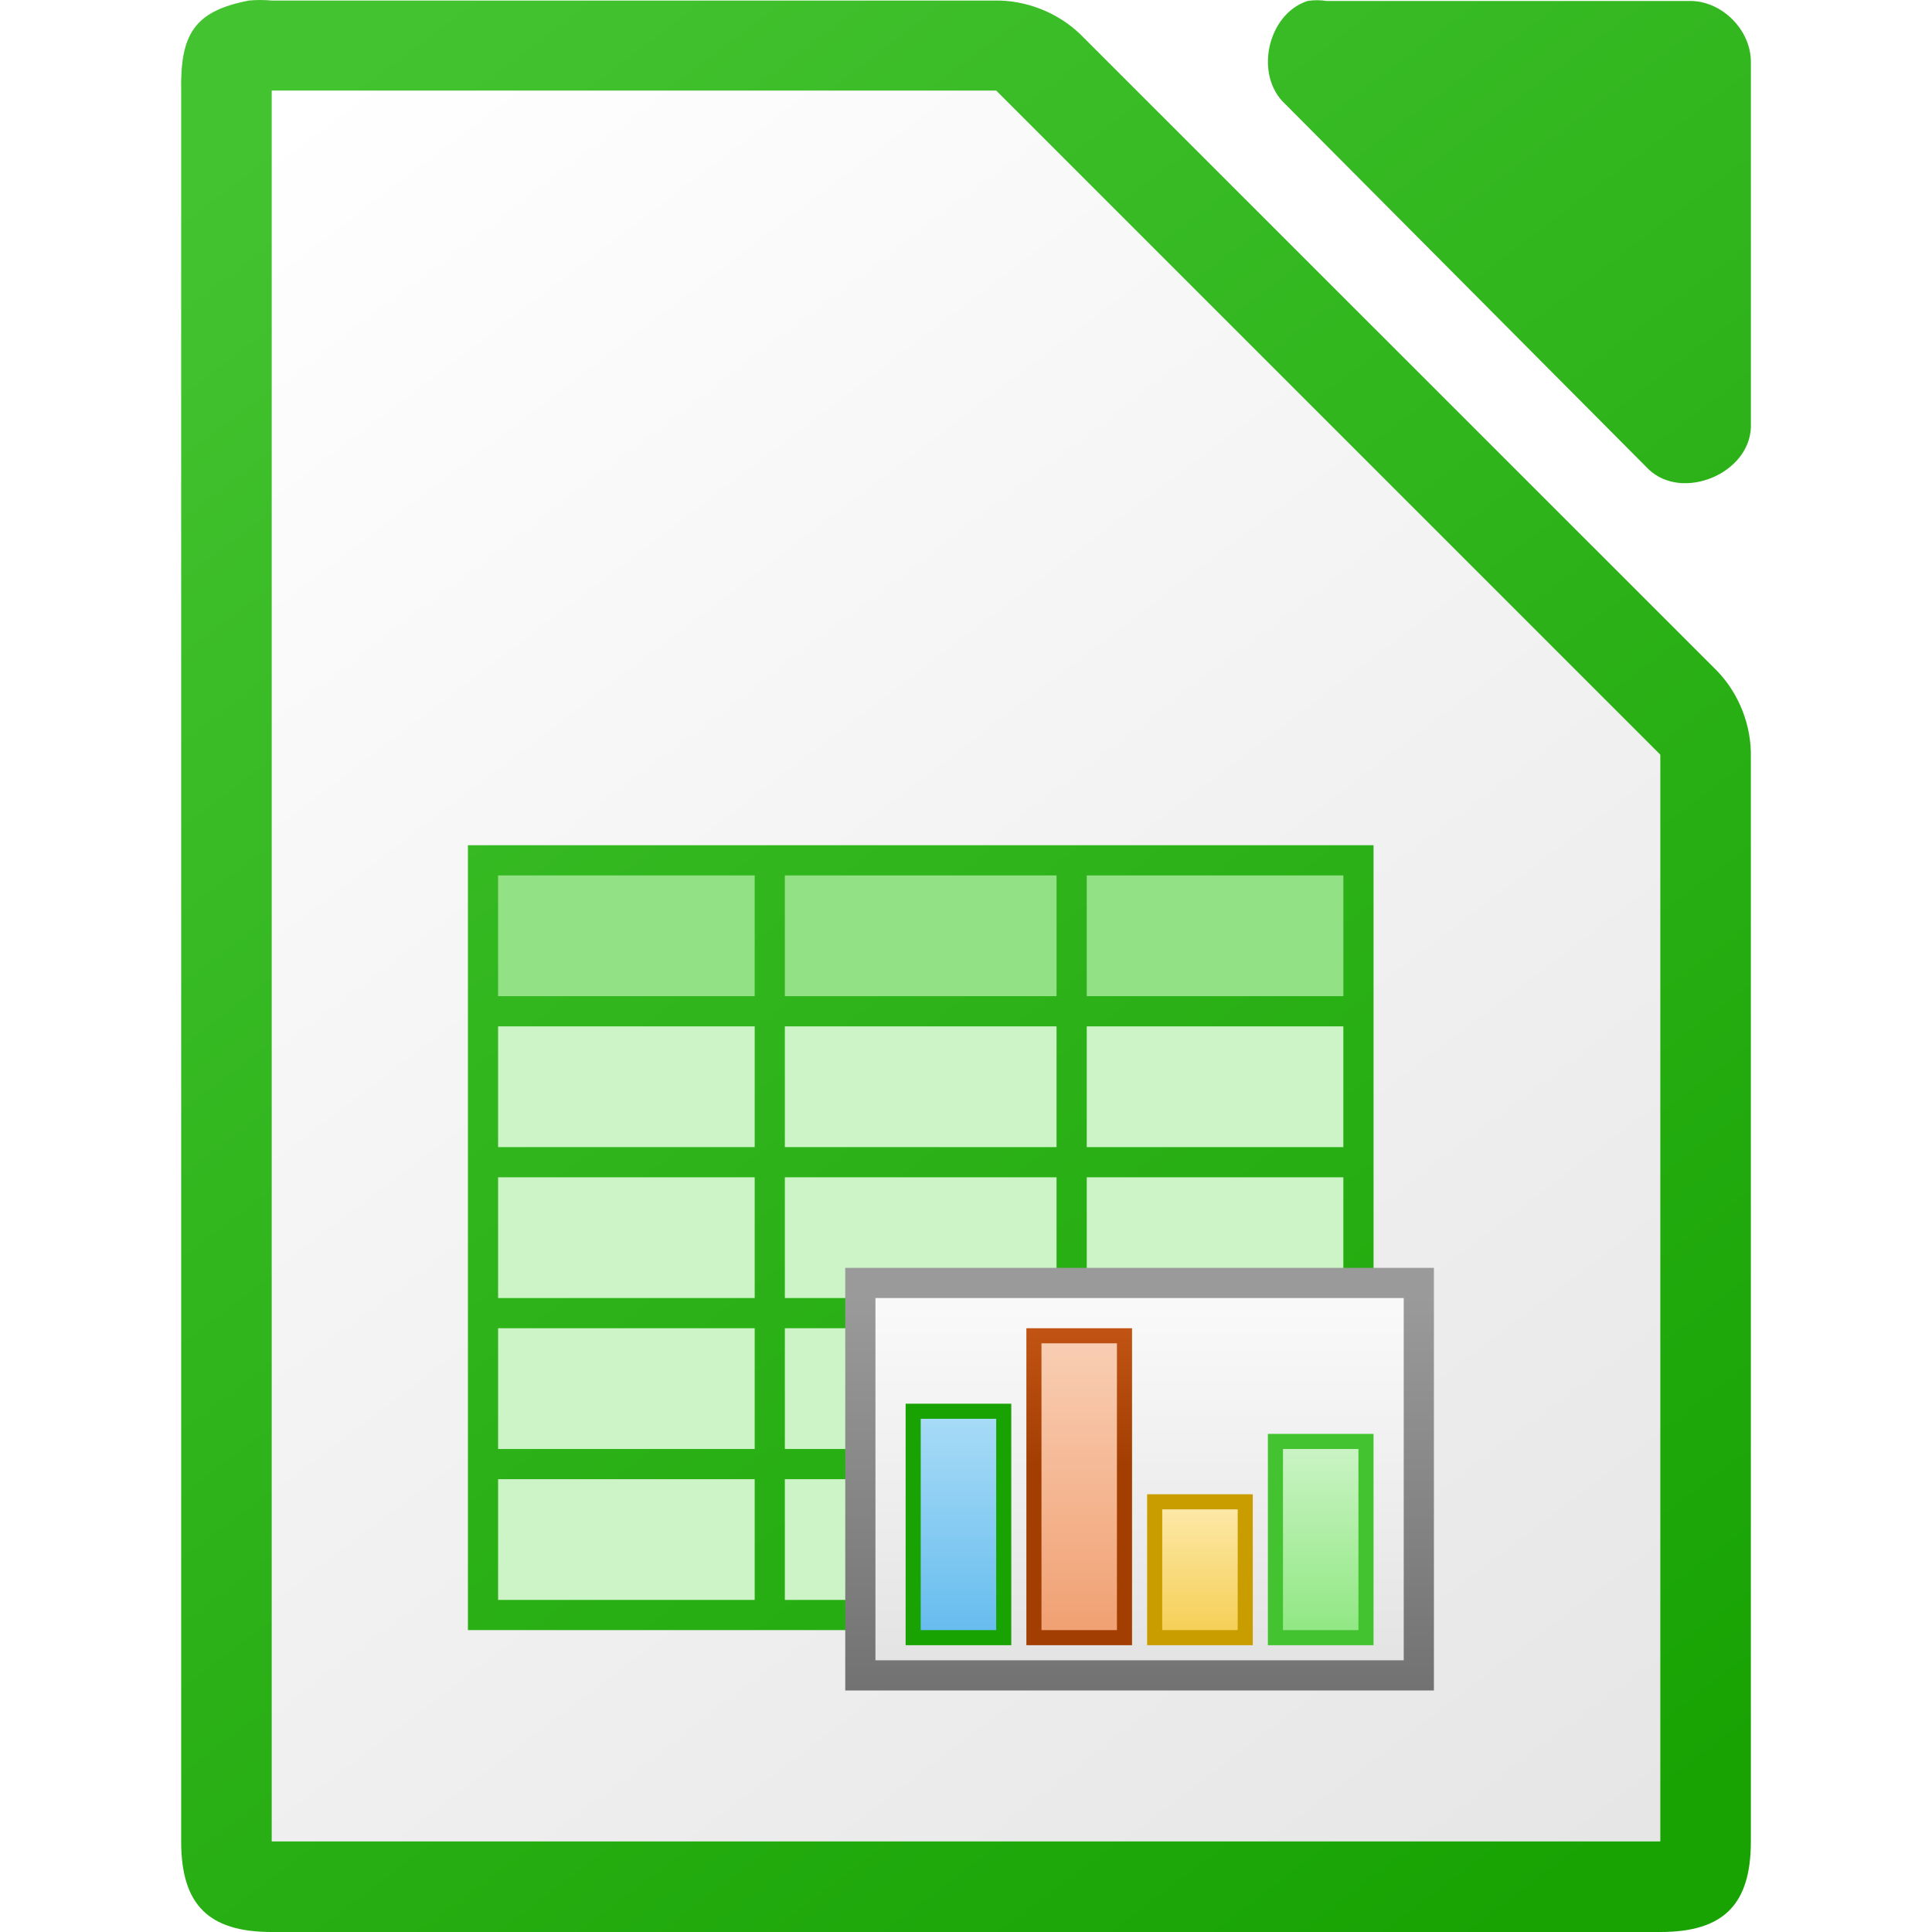
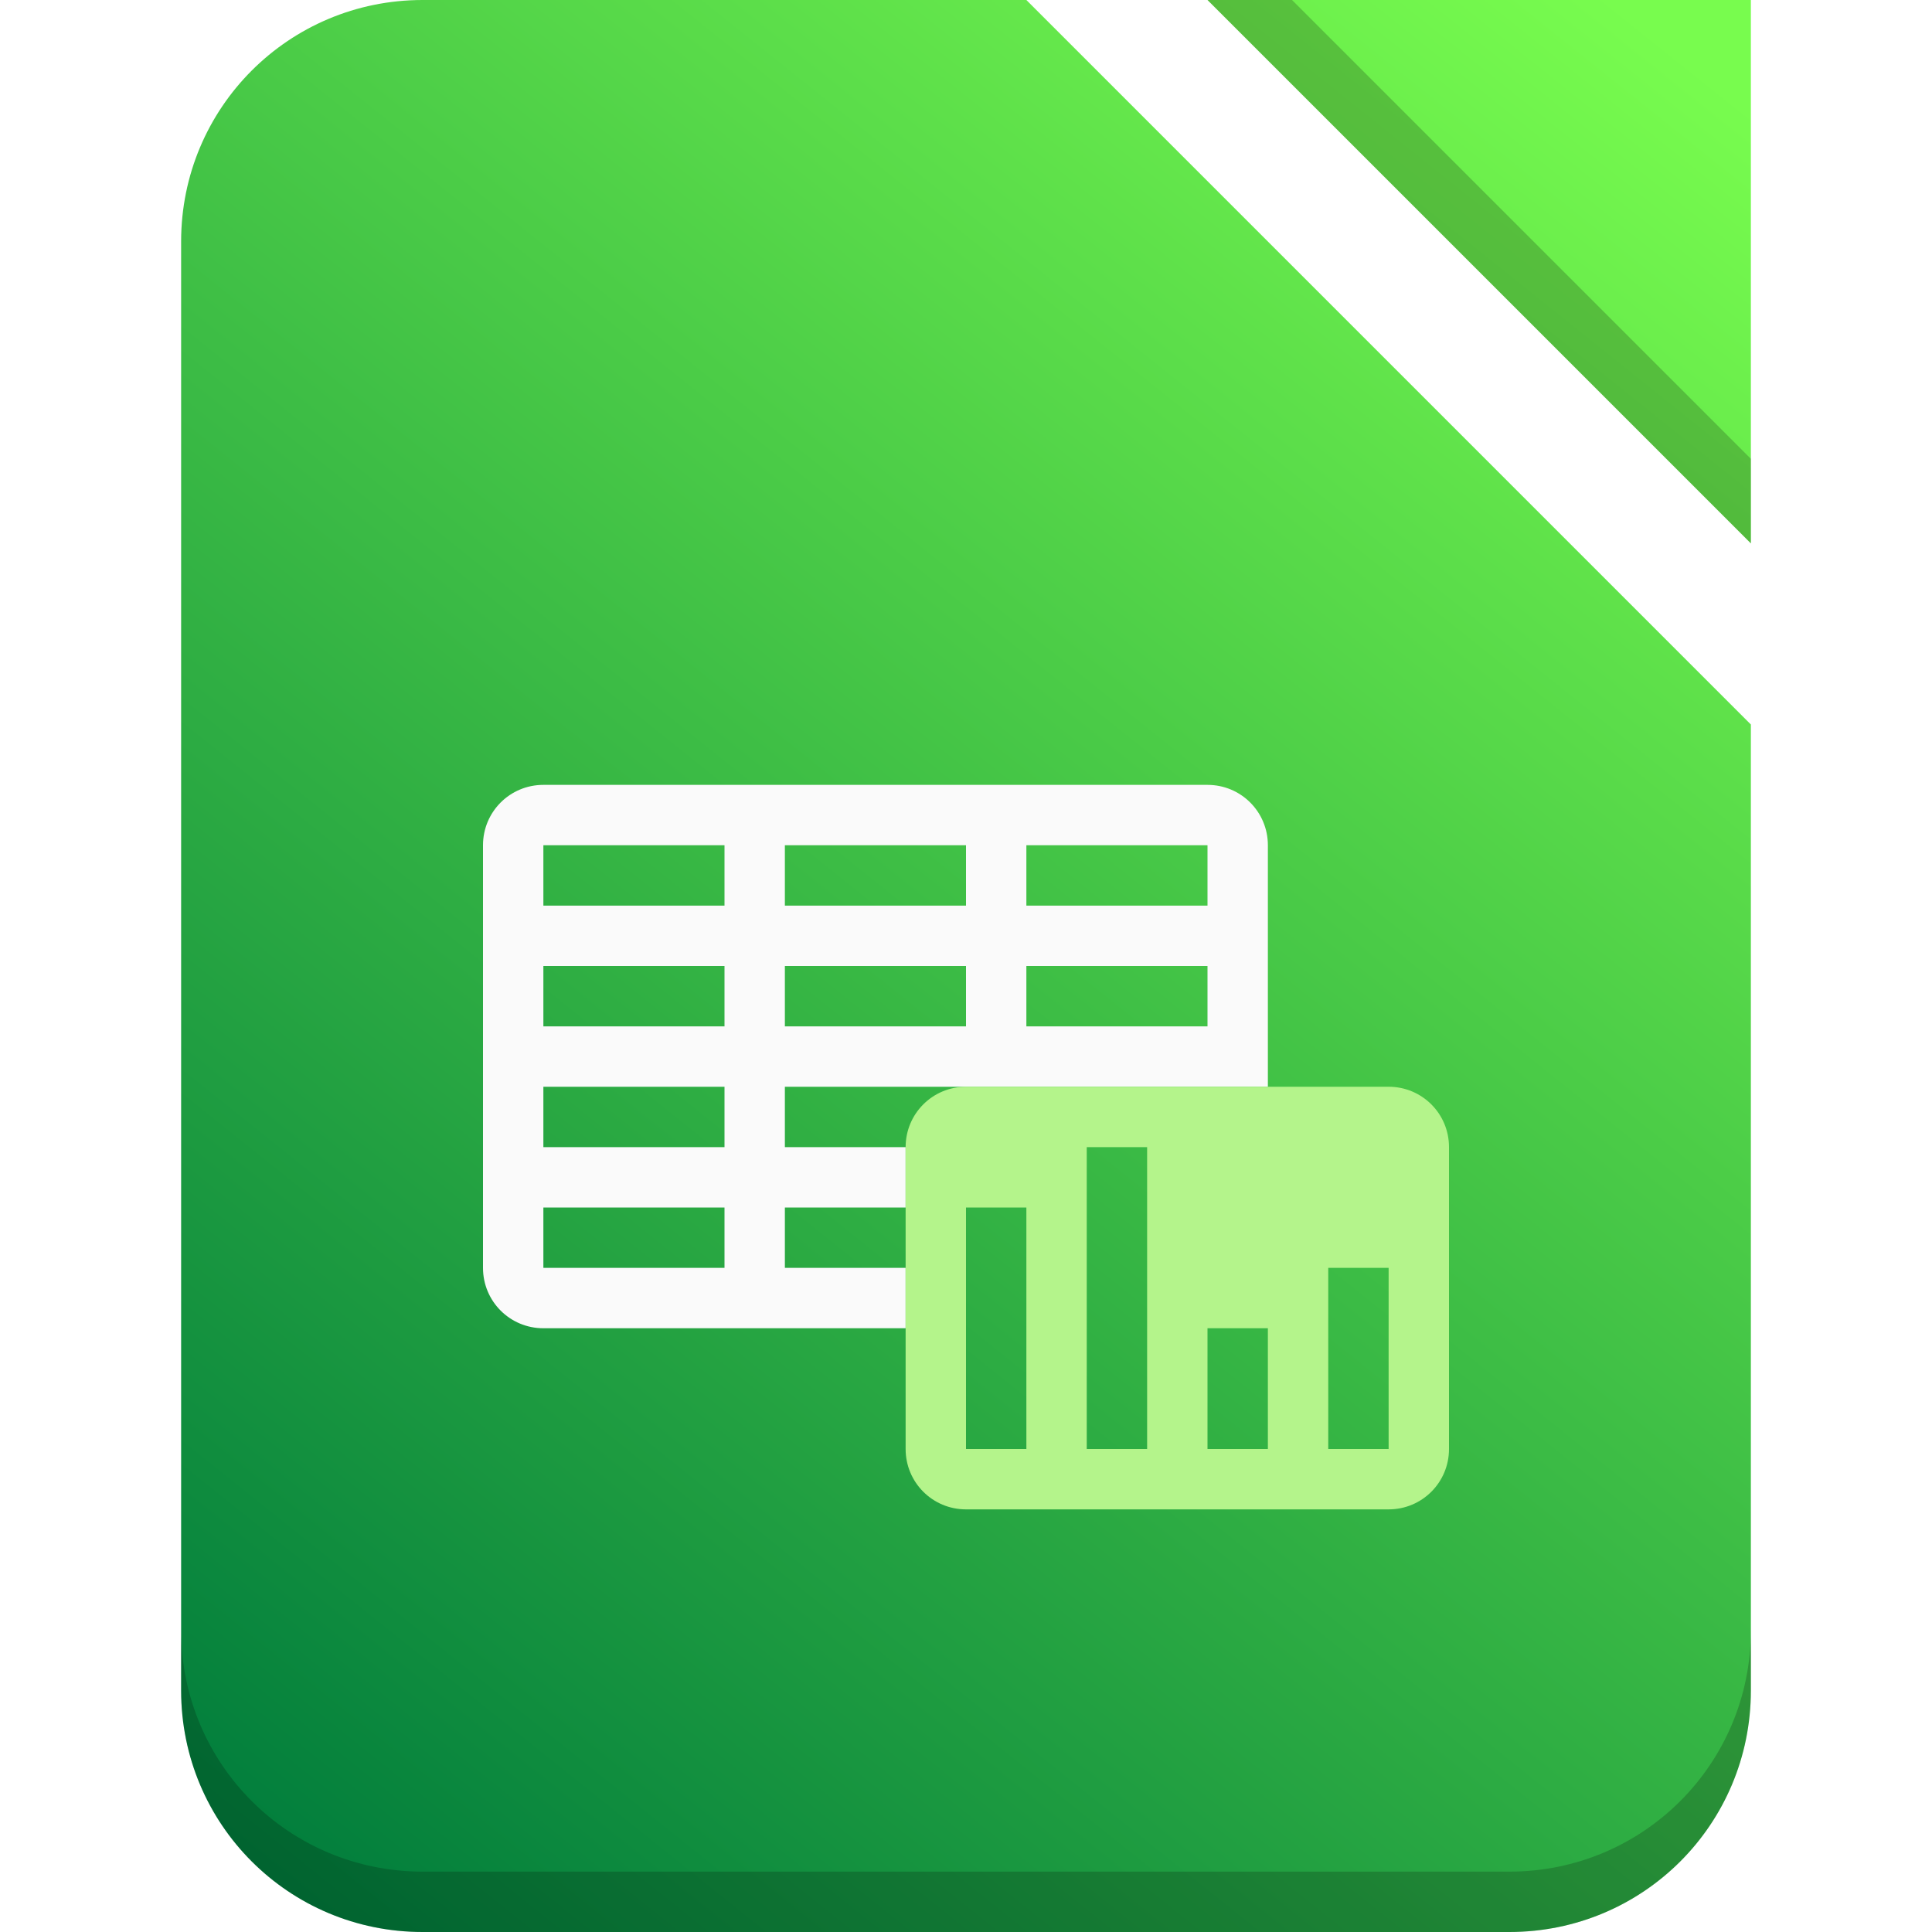
- <svg xmlns="http://www.w3.org/2000/svg" xmlns:xlink="http://www.w3.org/1999/xlink" viewBox="0 0 128 128">
-   <linearGradient id="a">
-     <stop offset="0" stop-color="#18a303" />
-     <stop offset="1" stop-color="#43c330" />
-   </linearGradient>
-   <linearGradient id="b" gradientUnits="userSpaceOnUse" x1="546" x2="458" xlink:href="#a" y1="122" y2="6" />
-   <linearGradient id="c" gradientUnits="userSpaceOnUse" x1="508.062" x2="508.062" y1="109.999" y2="83.998">
-     <stop offset="0" stop-color="#727272" />
-     <stop offset="1" stop-color="#9a9a9a" />
-   </linearGradient>
-   <linearGradient id="d" gradientTransform="matrix(.948718 0 0 1.3 -288.3858 1491.727)" gradientUnits="userSpaceOnUse" x1="829.361" x2="829.361" y1="-1064.799" y2="-1082.341">
-     <stop offset="0" stop-color="#e4e4e4" />
-     <stop offset="1" stop-color="#f9f9f9" />
-   </linearGradient>
-   <linearGradient id="e" gradientTransform="matrix(.714286 0 0 -1.55555 125.0702 -1571.104)" gradientUnits="userSpaceOnUse" x1="525.639" x2="525.639" y1="-1078.644" y2="-1068.787">
-     <stop offset="0" stop-color="#63bbee" />
-     <stop offset="1" stop-color="#aadcf7" />
-   </linearGradient>
-   <linearGradient id="f" gradientUnits="userSpaceOnUse" x1="512.656" x2="512.656" y1="95.03" y2="85.999">
-     <stop offset="0" stop-color="#a33e03" />
-     <stop offset="1" stop-color="#c15414" />
-   </linearGradient>
-   <linearGradient id="g" gradientTransform="matrix(.714286 0 0 -2.11111 133.0702 -2170.064)" gradientUnits="userSpaceOnUse" x1="525.639" x2="525.639" y1="-1078.644" y2="-1068.787">
-     <stop offset="0" stop-color="#f09e6f" />
-     <stop offset="1" stop-color="#f9cfb5" />
-   </linearGradient>
-   <linearGradient id="h" gradientTransform="matrix(.714286 0 0 -.888884 141.0702 -852.3437)" gradientUnits="userSpaceOnUse" x1="525.639" x2="525.639" y1="-1078.644" y2="-1068.787">
-     <stop offset="0" stop-color="#f5ce53" />
-     <stop offset="1" stop-color="#fde9a9" />
-   </linearGradient>
-   <linearGradient id="i" gradientTransform="matrix(.714286 0 0 -1.33333 149.0702 -1331.514)" gradientUnits="userSpaceOnUse" x1="525.639" x2="525.639" y1="-1078.644" y2="-1068.787">
-     <stop offset="0" stop-color="#8ee780" />
-     <stop offset="1" stop-color="#ccf4c6" />
-   </linearGradient>
-   <linearGradient id="j" gradientUnits="userSpaceOnUse" x1="108.001" x2="20.001" y1="122" y2="6">
-     <stop offset="0" stop-color="#e6e6e6" />
-     <stop offset="1" stop-color="#fff" />
-   </linearGradient>
-   <linearGradient id="k" gradientTransform="matrix(7.99974 0 0 7.99778 -873.9674 -7808.767)" gradientUnits="userSpaceOnUse" x1="122.75" x2="111.75" xlink:href="#a" y1="991.621" y2="977.117" />
-   <path d="m17.253 0c-.25 0-.501.011-.75.035-3.667.7-4.566 2.266-4.5 5.998v115.969c0 4.188 1.811 5.998 6 5.998h91.998c4.189-0 5.998-1.811 5.998-5.998v-71.818c.048-2.112-.78-4.23-2.25-5.748l-42.16-42.15c-1.518-1.469-3.638-2.299-5.75-2.25h-47.836c-.249-.024-.5-.035-.75-.035zm70.01.014c-.21 0-.419.017-.627.049-2.662.853-3.558 4.905-1.506 6.811l24.096 24.221c2.226 2.122 6.658.306 6.775-2.775v-24.221c-0-2.114-1.913-4.035-4.016-4.035h-24.094c-.208-.032-.419-.049-.629-.049z" fill="url(#k)" />
-   <path d="m18.001 6v116h92v-72l-44-44z" fill="url(#j)" />
-   <g transform="translate(-437.9987 2)">
-     <path d="m469 53.998v2 8 2 8 2 8 2 8 2 8 2h60v-2-50h-58z" fill="url(#b)" />
-     <g fill="#92e285">
-       <path d="m470.999 55.999h17v8h-17z" />
-       <path d="m489.997 55.999h18v8h-18z" />
-       <path d="m509.999 55.999h17v8h-17z" />
+ <svg xmlns="http://www.w3.org/2000/svg" width="32" height="32" version="1.1" viewBox="0 0 32 32" xml:space="preserve">
+   <defs>
+     <linearGradient id="linearGradient3898" x1="4" x2="28" y1="31" y2="1" gradientUnits="userSpaceOnUse">
+       <stop stop-color="#007c3c" offset="0" />
+       <stop stop-color="#78fc4e" offset="1" />
+     </linearGradient>
+   </defs>
+   <g fill-rule="evenodd" stroke-linecap="square">
+     <path d="m7 0c-2.216 0-4 1.784-4 4v24c0 2.216 1.784 4 4 4h18c2.216 0 4-1.784 4-4v-16l-12-12h-10zm13 0 9 9v-9h-9z" fill="url(#linearGradient3898)" />
+     <g>
+       <path d="m3 27v1c0 2.216 1.784 4 4 4h18c2.216 0 4-1.784 4-4v-1c0 2.216-1.784 4-4 4h-18c-2.216 0-4-1.784-4-4z" fill-opacity=".199" />
+       <path d="m20 0h1.4l7.6 7.6v1.4z" fill-opacity=".201" />
    </g>
-     <g fill="#ccf4c6">
-       <path d="m470.999 65.999h17v8h-17z" />
-       <path d="m509.999 65.999h17v8h-17z" />
-       <path d="m489.997 75.999h18v8h-18z" />
-       <path d="m509.999 75.999h17v8h-17z" />
-       <path d="m470.999 75.999h17v8h-17z" />
-       <path d="m489.997 85.999h18v8h-18z" />
-       <path d="m470.999 85.999h17v8h-17z" />
-       <path d="m489.997 95.999h18v8h-18z" />
-       <path d="m470.999 95.999h17v8h-17z" />
+     <g>
+       <path d="m9 13c-0.554 0-1 0.446-1 1v7c0 0.554 0.446 1 1 1h6v-1h-2v-1h2v-1h-2v-1h8v-4c0-0.554-0.446-1-1-1zm0 1h3v1h-3zm4 0h3v1h-3zm4 0h3v1h-3zm-8 2h3v1h-3zm4 0h3v1h-3zm4 0h3v1h-3zm-8 2h3v1h-3zm0 2h3v1h-3z" fill="#fafafa" />
+       <path d="m16 18c-0.554 0-1 0.446-1 1v5c0 0.554 0.446 1 1 1h7c0.554 0 1-0.446 1-1v-5c0-0.554-0.446-1-1-1h-7zm2 1h1v5h-1v-5zm-2 1h1v4h-1v-4zm6 1h1v3h-1v-3zm-2 1h1v2h-1v-2z" fill="#b4f48b" />
    </g>
-     <path d="m493.999 81.999h39v28h-39z" fill="url(#c)" />
-     <path d="m495.999 83.999h35v24h-35z" fill="url(#d)" />
-     <path d="m497.999 90.999h7v16h-7z" fill="#18a303" />
-     <path d="m498.999 105.999h5v-14h-5z" fill="url(#e)" />
-     <path d="m505.999 85.999h7v21h-7z" fill="url(#f)" />
-     <path d="m506.999 105.999h5v-19h-5z" fill="url(#g)" />
-     <path d="m513.999 96.999h7v10h-7z" fill="#c99c00" />
-     <path d="m514.999 105.999h5v-8h-5z" fill="url(#h)" />
-     <path d="m521.999 92.999h7v14h-7z" fill="#43c330" />
-     <path d="m522.999 105.999h5v-12h-5z" fill="url(#i)" />
-     <path d="m489.997 65.999h18v8h-18z" fill="#ccf4c6" />
  </g>
</svg>
